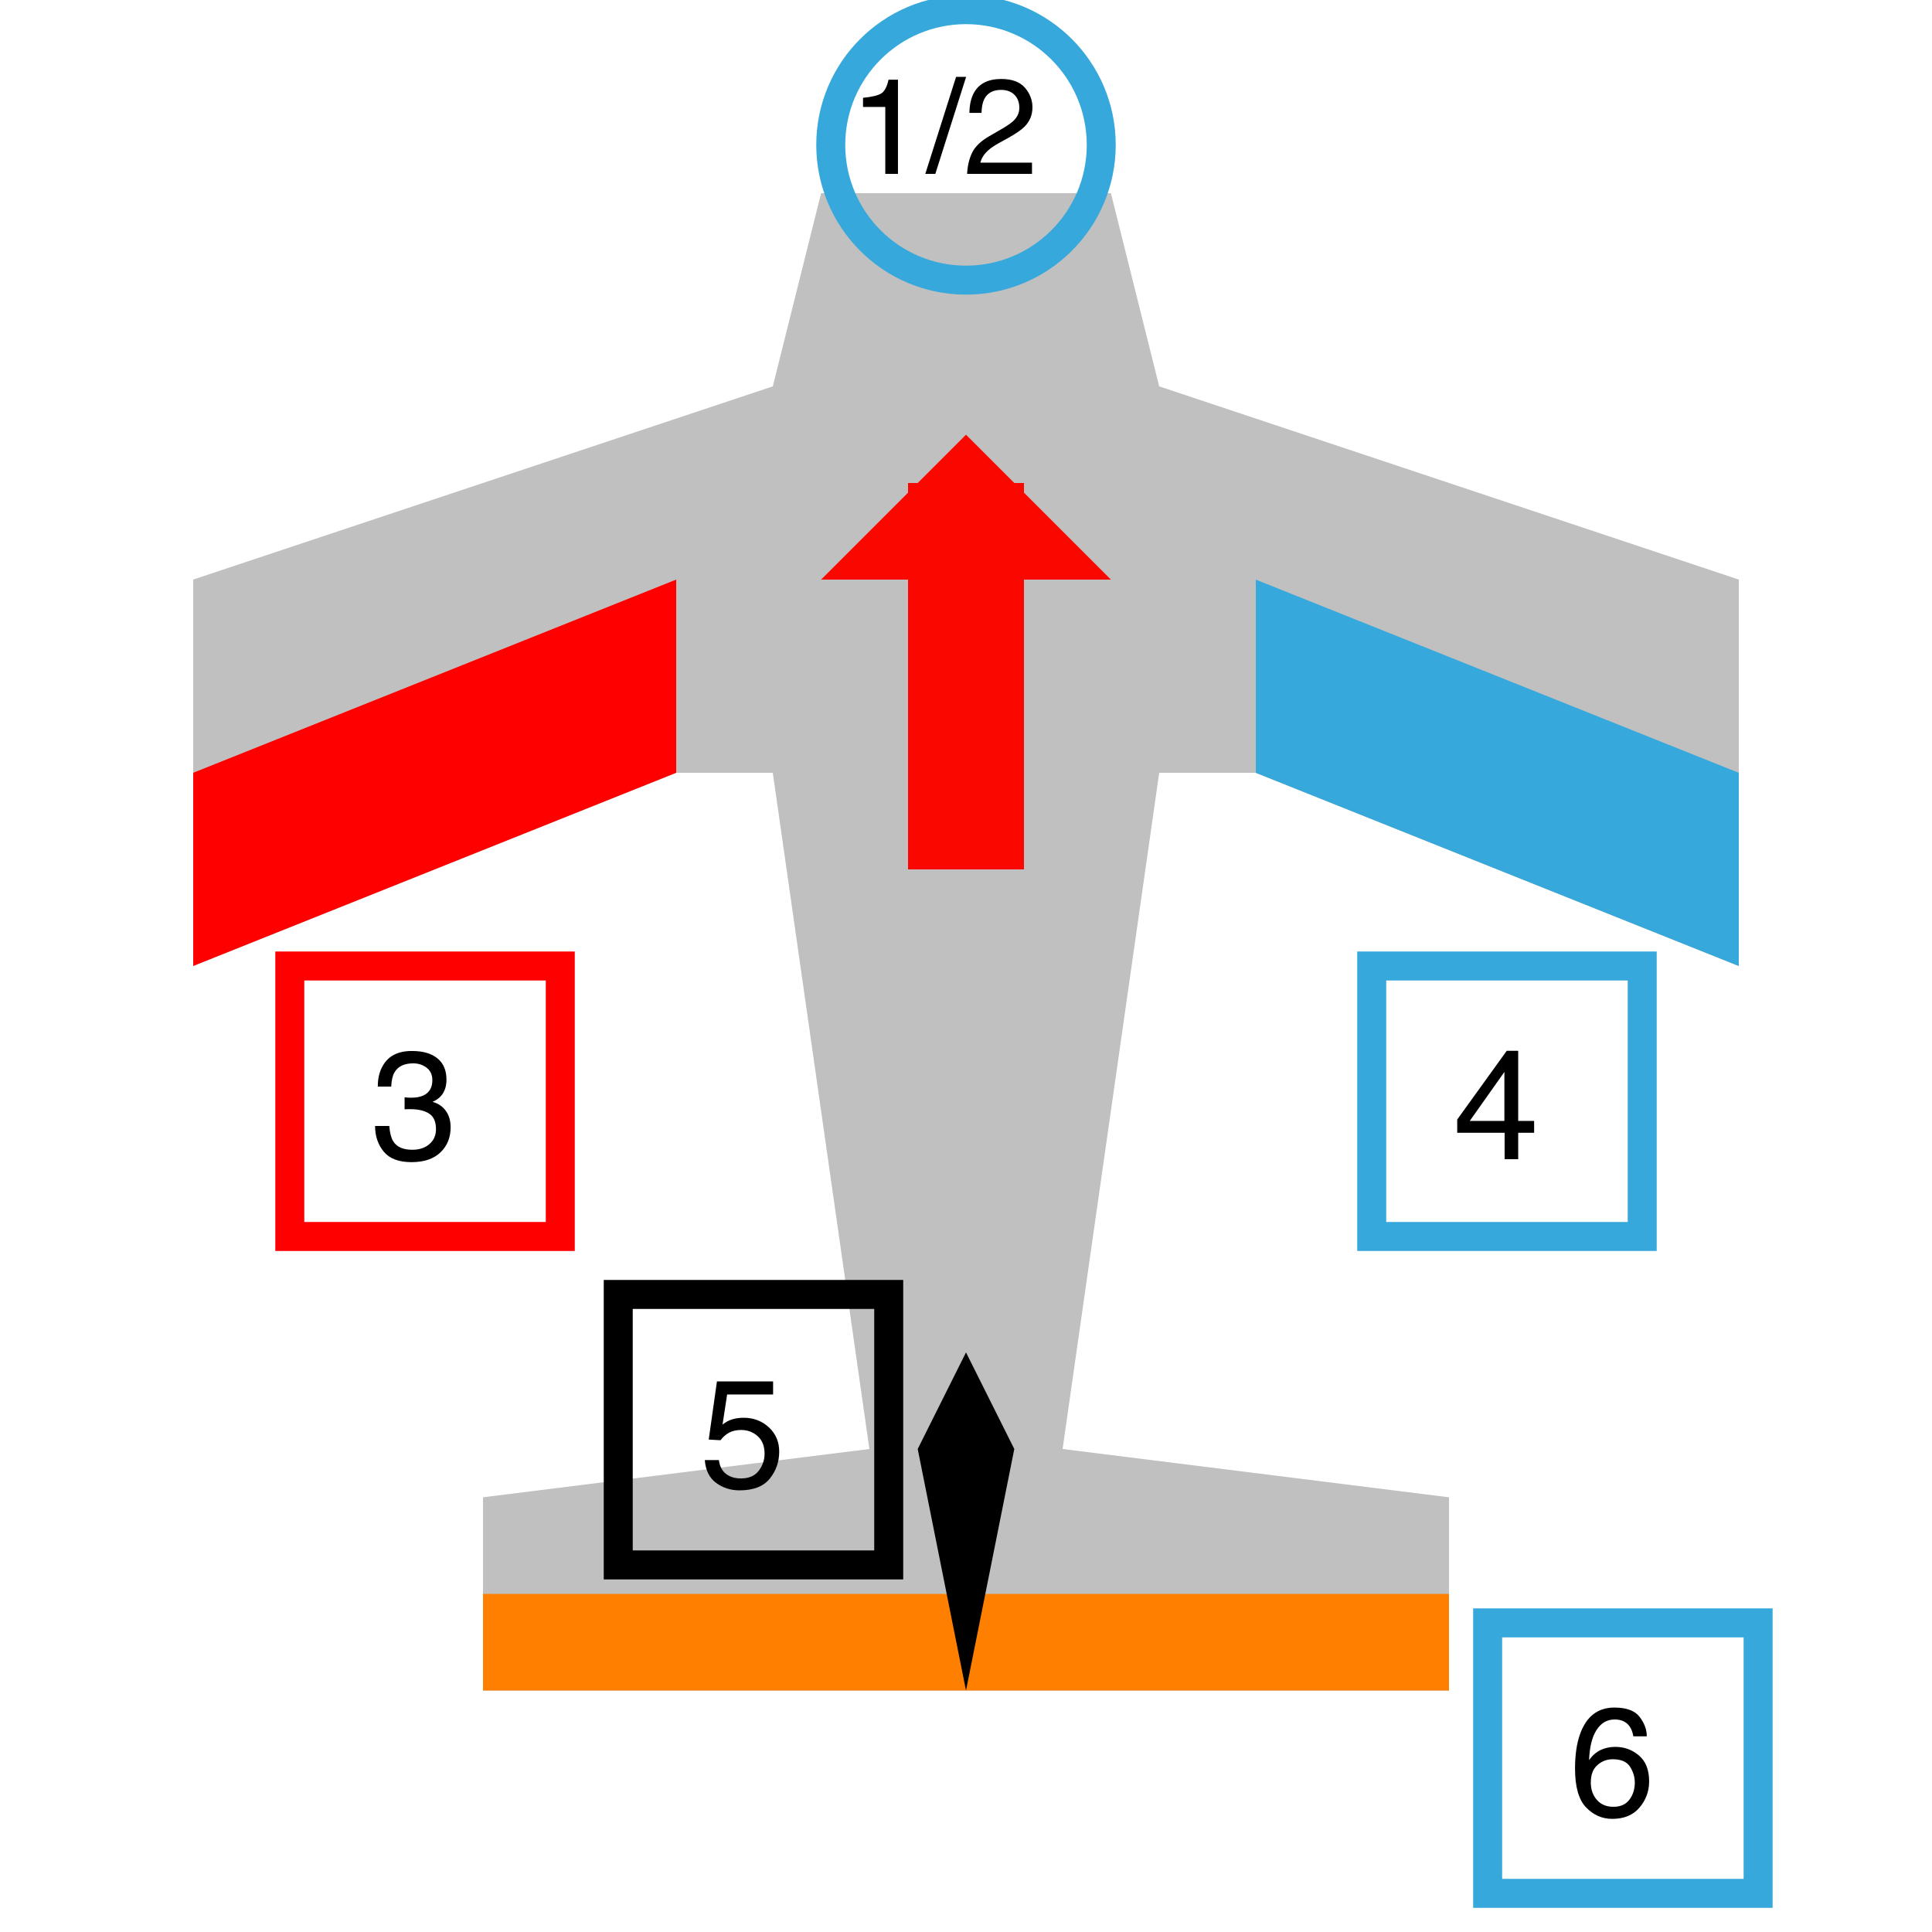
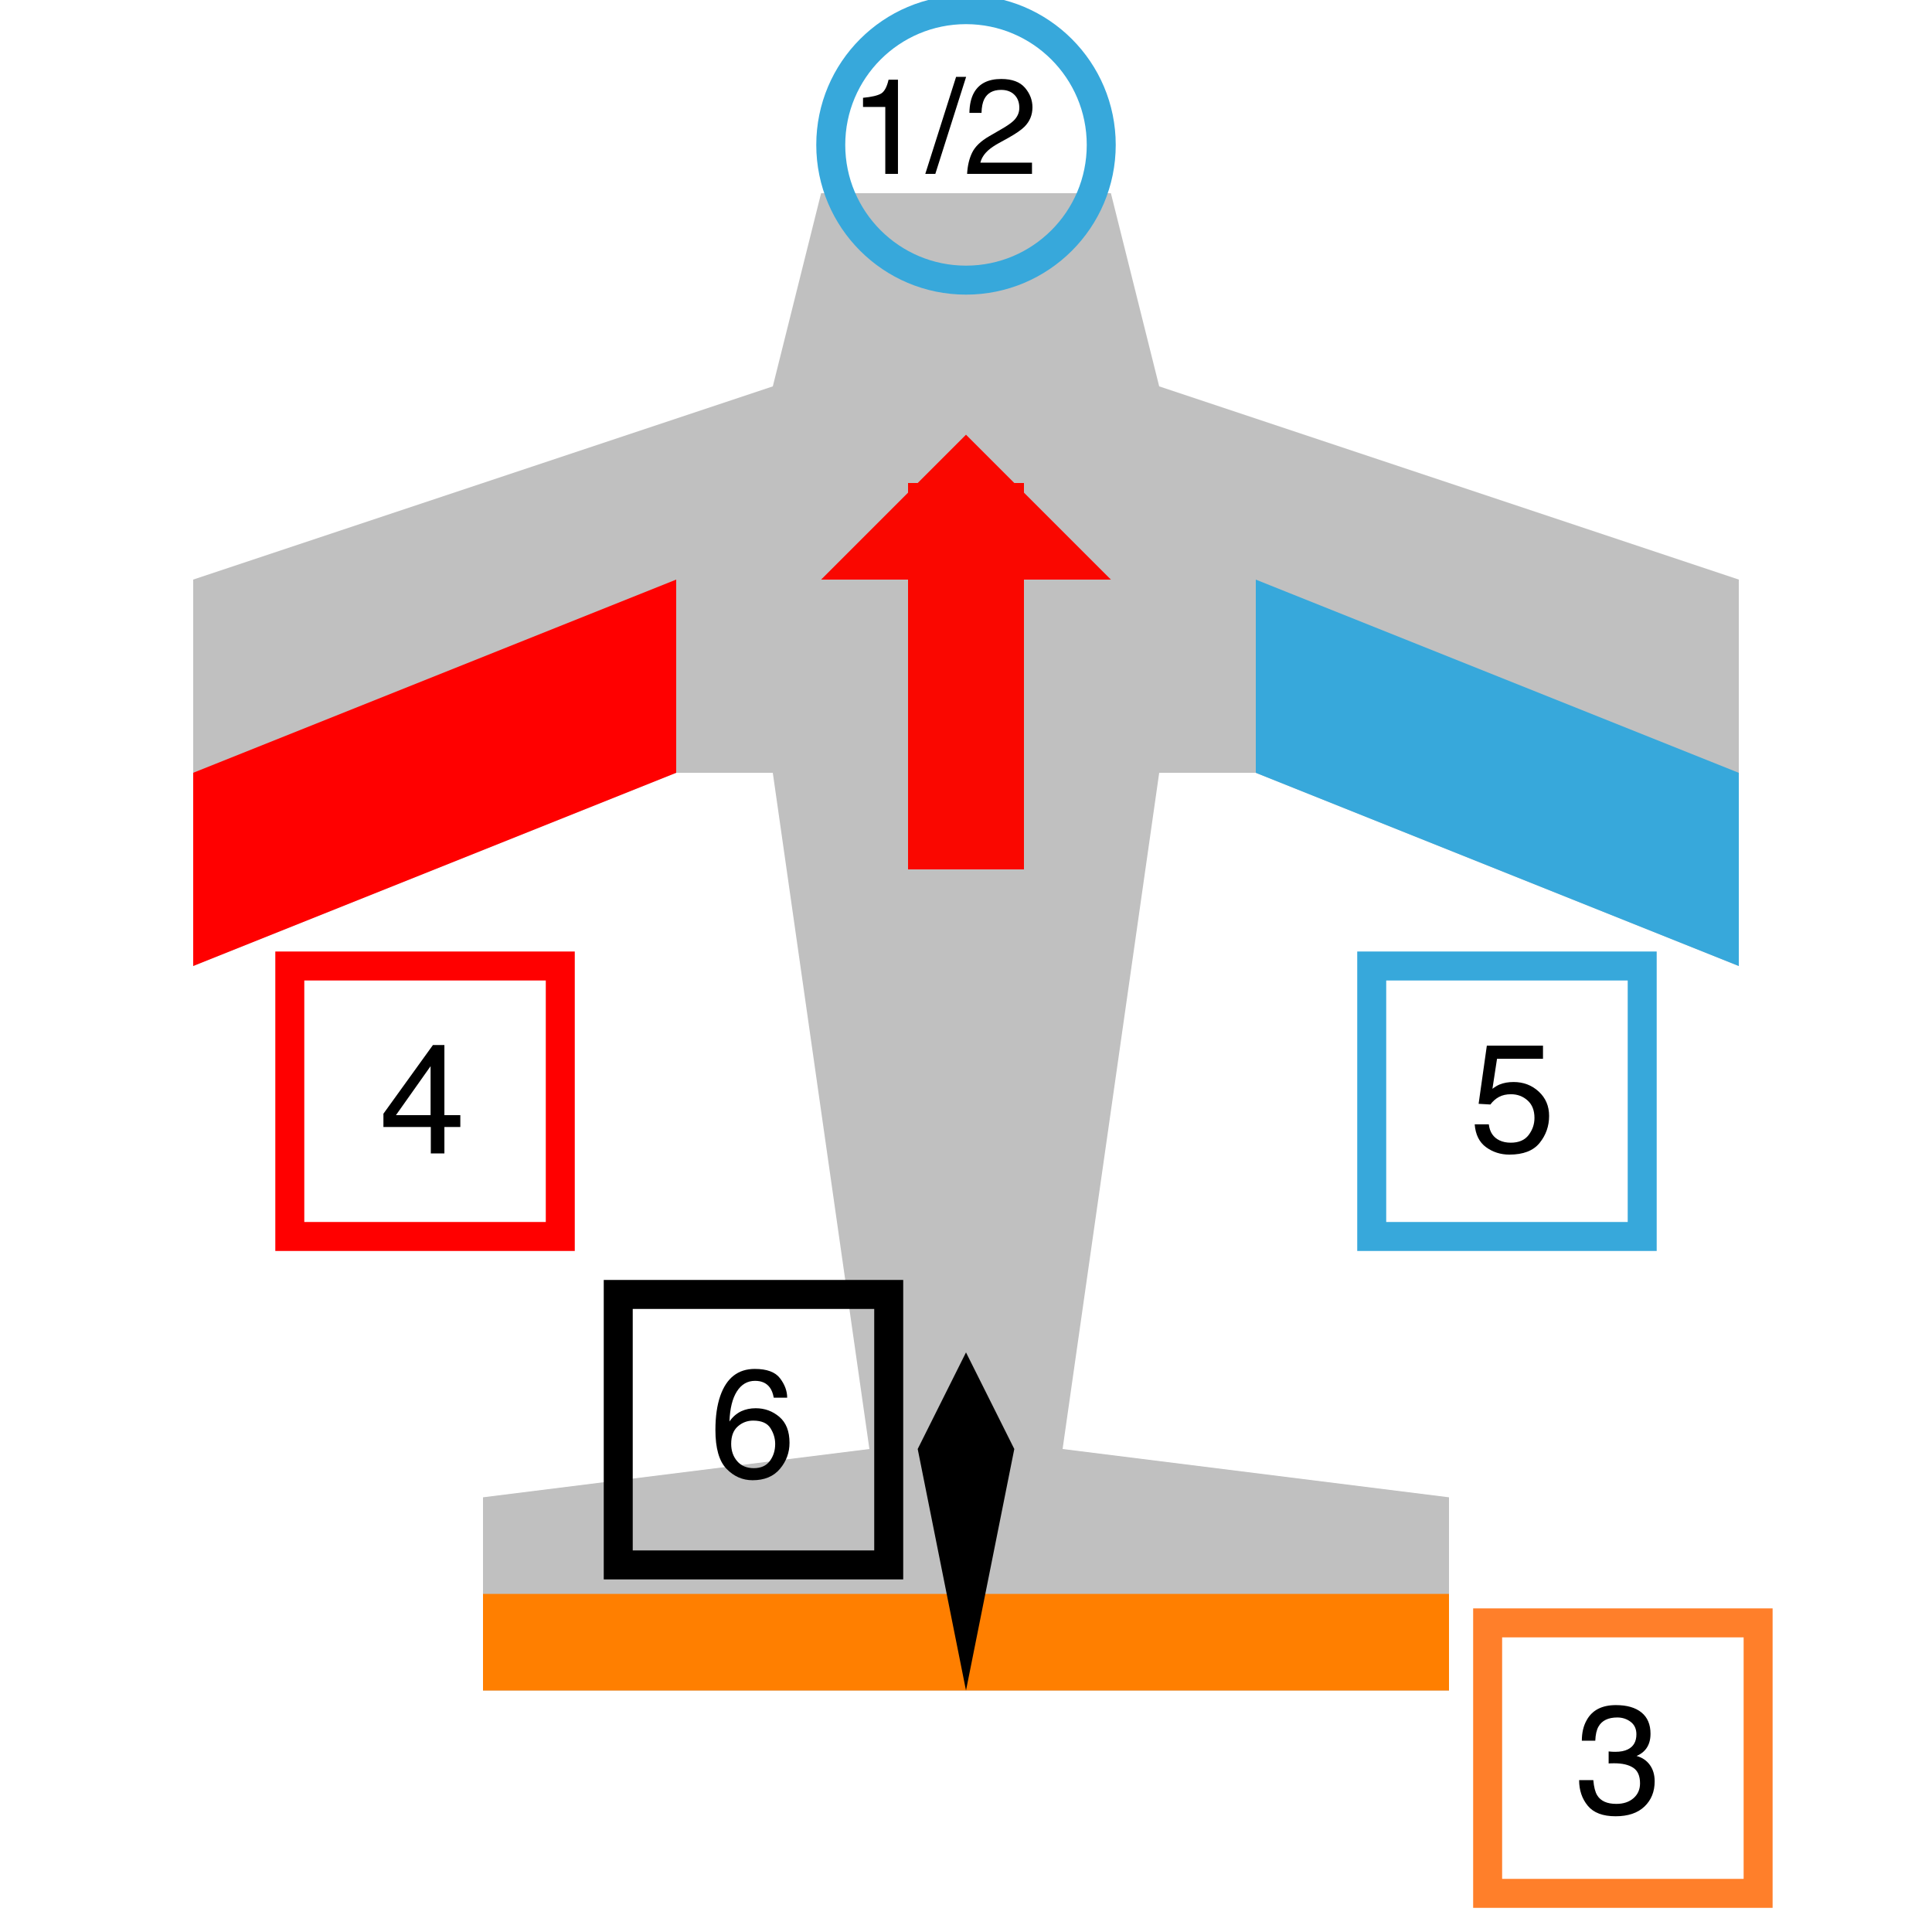
- <svg xmlns="http://www.w3.org/2000/svg" xmlns:xlink="http://www.w3.org/1999/xlink" width="200pt" height="200pt" viewBox="0 0 200 200" version="1.1">
-   <defs>
-     <g>
+ <svg xmlns="http://www.w3.org/2000/svg" xmlns:xlink="http://www.w3.org/1999/xlink" width="200pt" height="200pt" viewBox="0 0 200 200" version="1.1" id="svg2">
+   <defs id="defs4">
+     <g id="g6">
      <symbol overflow="visible" id="glyph0-0">
-         <path style="stroke:none;" d="" />
+         <path style="stroke:none;" d="" id="path9" />
      </symbol>
      <symbol overflow="visible" id="glyph0-1">
-         <path style="stroke:none;" d="M 1.34 -6.93 L 1.34 -7.875 C 2.227 -7.961 2.848 -8.105 3.199 -8.309 C 3.551 -8.512 3.812 -8.992 3.984 -9.75 L 4.957 -9.75 L 4.957 0 L 3.645 0 L 3.645 -6.93 Z M 1.34 -6.93 " />
+         <path style="stroke:none;" d="M 1.34 -6.93 L 1.34 -7.875 C 2.227 -7.961 2.848 -8.105 3.199 -8.309 C 3.551 -8.512 3.812 -8.992 3.984 -9.75 L 4.957 -9.75 L 4.957 0 L 3.645 0 L 3.645 -6.93 Z M 1.34 -6.93 " id="path12" />
      </symbol>
      <symbol overflow="visible" id="glyph0-2">
-         <path style="stroke:none;" d="M 3.188 -10.043 L 4.227 -10.043 L 1.039 0 L 0 0 Z M 3.188 -10.043 " />
+         <path style="stroke:none;" d="M 3.188 -10.043 L 4.227 -10.043 L 1.039 0 L 0 0 Z M 3.188 -10.043 " id="path15" />
      </symbol>
      <symbol overflow="visible" id="glyph0-3">
-         <path style="stroke:none;" d="M 0.961 -2.203 C 1.266 -2.828 1.855 -3.395 2.734 -3.902 L 4.047 -4.664 C 4.633 -5.004 5.047 -5.297 5.285 -5.539 C 5.656 -5.914 5.844 -6.348 5.844 -6.836 C 5.844 -7.406 5.672 -7.859 5.332 -8.191 C 4.992 -8.527 4.535 -8.695 3.965 -8.695 C 3.121 -8.695 2.539 -8.375 2.215 -7.738 C 2.043 -7.398 1.945 -6.922 1.93 -6.316 L 0.676 -6.316 C 0.691 -7.168 0.848 -7.863 1.148 -8.402 C 1.68 -9.352 2.621 -9.824 3.973 -9.824 C 5.094 -9.824 5.91 -9.52 6.43 -8.914 C 6.945 -8.309 7.203 -7.633 7.203 -6.891 C 7.203 -6.105 6.93 -5.438 6.379 -4.883 C 6.059 -4.559 5.488 -4.164 4.664 -3.703 L 3.727 -3.188 C 3.281 -2.941 2.93 -2.703 2.672 -2.48 C 2.219 -2.086 1.93 -1.645 1.812 -1.164 L 7.156 -1.164 L 7.156 0 L 0.438 0 C 0.484 -0.844 0.656 -1.578 0.961 -2.203 Z M 0.961 -2.203 " />
+         <path style="stroke:none;" d="M 0.961 -2.203 C 1.266 -2.828 1.855 -3.395 2.734 -3.902 L 4.047 -4.664 C 4.633 -5.004 5.047 -5.297 5.285 -5.539 C 5.656 -5.914 5.844 -6.348 5.844 -6.836 C 5.844 -7.406 5.672 -7.859 5.332 -8.191 C 4.992 -8.527 4.535 -8.695 3.965 -8.695 C 3.121 -8.695 2.539 -8.375 2.215 -7.738 C 2.043 -7.398 1.945 -6.922 1.93 -6.316 L 0.676 -6.316 C 0.691 -7.168 0.848 -7.863 1.148 -8.402 C 1.68 -9.352 2.621 -9.824 3.973 -9.824 C 5.094 -9.824 5.91 -9.52 6.43 -8.914 C 6.945 -8.309 7.203 -7.633 7.203 -6.891 C 7.203 -6.105 6.93 -5.438 6.379 -4.883 C 6.059 -4.559 5.488 -4.164 4.664 -3.703 L 3.727 -3.188 C 3.281 -2.941 2.93 -2.703 2.672 -2.48 C 2.219 -2.086 1.93 -1.645 1.812 -1.164 L 7.156 -1.164 L 7.156 0 L 0.438 0 C 0.484 -0.844 0.656 -1.578 0.961 -2.203 Z M 0.961 -2.203 " id="path18" />
      </symbol>
      <symbol overflow="visible" id="glyph1-0">
-         <path style="stroke:none;" d="" />
+         <path style="stroke:none;" d="" id="path21" />
      </symbol>
      <symbol overflow="visible" id="glyph1-1">
-         <path style="stroke:none;" d="" />
+         <path style="stroke:none;" d="" id="path24" />
      </symbol>
      <symbol overflow="visible" id="glyph1-2">
-         <path style="stroke:none;" d="M 1.277 -0.785 C 0.68 -1.512 0.383 -2.395 0.383 -3.438 L 1.852 -3.438 C 1.914 -2.715 2.051 -2.188 2.258 -1.859 C 2.621 -1.27 3.281 -0.977 4.234 -0.977 C 4.973 -0.977 5.566 -1.176 6.016 -1.57 C 6.465 -1.965 6.688 -2.477 6.688 -3.102 C 6.688 -3.871 6.453 -4.41 5.98 -4.719 C 5.508 -5.027 4.855 -5.18 4.016 -5.18 C 3.922 -5.18 3.828 -5.18 3.73 -5.176 C 3.633 -5.172 3.535 -5.168 3.438 -5.164 L 3.438 -6.406 C 3.582 -6.391 3.707 -6.379 3.805 -6.375 C 3.902 -6.371 4.012 -6.367 4.125 -6.367 C 4.652 -6.367 5.082 -6.449 5.422 -6.617 C 6.016 -6.91 6.312 -7.43 6.312 -8.18 C 6.312 -8.738 6.113 -9.168 5.719 -9.469 C 5.324 -9.77 4.863 -9.922 4.336 -9.922 C 3.398 -9.922 2.75 -9.609 2.391 -8.984 C 2.191 -8.641 2.082 -8.152 2.055 -7.516 L 0.664 -7.516 C 0.664 -8.348 0.832 -9.059 1.164 -9.641 C 1.738 -10.684 2.746 -11.203 4.188 -11.203 C 5.328 -11.203 6.211 -10.949 6.836 -10.441 C 7.461 -9.934 7.773 -9.199 7.773 -8.234 C 7.773 -7.547 7.59 -6.988 7.219 -6.562 C 6.988 -6.297 6.691 -6.09 6.328 -5.938 C 6.918 -5.777 7.375 -5.465 7.707 -5.004 C 8.039 -4.543 8.203 -3.98 8.203 -3.312 C 8.203 -2.246 7.852 -1.375 7.148 -0.703 C 6.445 -0.031 5.449 0.305 4.156 0.305 C 2.832 0.305 1.875 -0.059 1.277 -0.785 Z M 1.277 -0.785 " />
+         <path style="stroke:none;" d="M 1.277 -0.785 C 0.68 -1.512 0.383 -2.395 0.383 -3.438 L 1.852 -3.438 C 1.914 -2.715 2.051 -2.188 2.258 -1.859 C 2.621 -1.27 3.281 -0.977 4.234 -0.977 C 4.973 -0.977 5.566 -1.176 6.016 -1.57 C 6.465 -1.965 6.688 -2.477 6.688 -3.102 C 6.688 -3.871 6.453 -4.41 5.98 -4.719 C 5.508 -5.027 4.855 -5.18 4.016 -5.18 C 3.922 -5.18 3.828 -5.18 3.73 -5.176 C 3.633 -5.172 3.535 -5.168 3.438 -5.164 L 3.438 -6.406 C 3.582 -6.391 3.707 -6.379 3.805 -6.375 C 3.902 -6.371 4.012 -6.367 4.125 -6.367 C 4.652 -6.367 5.082 -6.449 5.422 -6.617 C 6.016 -6.91 6.312 -7.43 6.312 -8.18 C 6.312 -8.738 6.113 -9.168 5.719 -9.469 C 5.324 -9.77 4.863 -9.922 4.336 -9.922 C 3.398 -9.922 2.75 -9.609 2.391 -8.984 C 2.191 -8.641 2.082 -8.152 2.055 -7.516 L 0.664 -7.516 C 0.664 -8.348 0.832 -9.059 1.164 -9.641 C 1.738 -10.684 2.746 -11.203 4.188 -11.203 C 5.328 -11.203 6.211 -10.949 6.836 -10.441 C 7.461 -9.934 7.773 -9.199 7.773 -8.234 C 7.773 -7.547 7.59 -6.988 7.219 -6.562 C 6.988 -6.297 6.691 -6.09 6.328 -5.938 C 6.918 -5.777 7.375 -5.465 7.707 -5.004 C 8.039 -4.543 8.203 -3.98 8.203 -3.312 C 8.203 -2.246 7.852 -1.375 7.148 -0.703 C 6.445 -0.031 5.449 0.305 4.156 0.305 C 2.832 0.305 1.875 -0.059 1.277 -0.785 Z M 1.277 -0.785 " id="path27" />
      </symbol>
      <symbol overflow="visible" id="glyph1-3">
-         <path style="stroke:none;" d="M 5.289 -3.961 L 5.289 -9.031 L 1.703 -3.961 Z M 5.312 0 L 5.312 -2.734 L 0.406 -2.734 L 0.406 -4.109 L 5.531 -11.219 L 6.719 -11.219 L 6.719 -3.961 L 8.367 -3.961 L 8.367 -2.734 L 6.719 -2.734 L 6.719 0 Z M 5.312 0 " />
+         <path style="stroke:none;" d="M 5.289 -3.961 L 5.289 -9.031 L 1.703 -3.961 Z M 5.312 0 L 5.312 -2.734 L 0.406 -2.734 L 0.406 -4.109 L 5.531 -11.219 L 6.719 -11.219 L 6.719 -3.961 L 8.367 -3.961 L 8.367 -2.734 L 6.719 -2.734 L 6.719 0 Z M 5.312 0 " id="path30" />
      </symbol>
      <symbol overflow="visible" id="glyph1-4">
-         <path style="stroke:none;" d="M 1.977 -2.852 C 2.07 -2.051 2.441 -1.496 3.094 -1.188 C 3.426 -1.031 3.812 -0.953 4.25 -0.953 C 5.082 -0.953 5.699 -1.219 6.102 -1.75 C 6.504 -2.281 6.703 -2.871 6.703 -3.516 C 6.703 -4.297 6.465 -4.902 5.988 -5.328 C 5.512 -5.754 4.941 -5.969 4.273 -5.969 C 3.789 -5.969 3.375 -5.875 3.027 -5.688 C 2.68 -5.5 2.387 -5.238 2.141 -4.906 L 0.922 -4.977 L 1.773 -11 L 7.586 -11 L 7.586 -9.641 L 2.828 -9.641 L 2.352 -6.531 C 2.613 -6.73 2.859 -6.879 3.094 -6.977 C 3.512 -7.148 3.992 -7.234 4.539 -7.234 C 5.566 -7.234 6.434 -6.902 7.148 -6.242 C 7.863 -5.582 8.219 -4.742 8.219 -3.727 C 8.219 -2.668 7.891 -1.738 7.238 -0.93 C 6.586 -0.121 5.543 0.281 4.109 0.281 C 3.199 0.281 2.391 0.023 1.691 -0.488 C 0.992 -1 0.598 -1.789 0.516 -2.852 Z M 1.977 -2.852 " />
+         <path style="stroke:none;" d="M 1.977 -2.852 C 2.07 -2.051 2.441 -1.496 3.094 -1.188 C 3.426 -1.031 3.812 -0.953 4.25 -0.953 C 5.082 -0.953 5.699 -1.219 6.102 -1.75 C 6.504 -2.281 6.703 -2.871 6.703 -3.516 C 6.703 -4.297 6.465 -4.902 5.988 -5.328 C 5.512 -5.754 4.941 -5.969 4.273 -5.969 C 3.789 -5.969 3.375 -5.875 3.027 -5.688 C 2.68 -5.5 2.387 -5.238 2.141 -4.906 L 0.922 -4.977 L 1.773 -11 L 7.586 -11 L 7.586 -9.641 L 2.828 -9.641 L 2.352 -6.531 C 2.613 -6.73 2.859 -6.879 3.094 -6.977 C 3.512 -7.148 3.992 -7.234 4.539 -7.234 C 5.566 -7.234 6.434 -6.902 7.148 -6.242 C 7.863 -5.582 8.219 -4.742 8.219 -3.727 C 8.219 -2.668 7.891 -1.738 7.238 -0.93 C 6.586 -0.121 5.543 0.281 4.109 0.281 C 3.199 0.281 2.391 0.023 1.691 -0.488 C 0.992 -1 0.598 -1.789 0.516 -2.852 Z M 1.977 -2.852 " id="path33" />
      </symbol>
      <symbol overflow="visible" id="glyph1-5">
-         <path style="stroke:none;" d="M 7.293 -10.262 C 7.785 -9.613 8.031 -8.945 8.031 -8.258 L 6.641 -8.258 C 6.559 -8.699 6.426 -9.047 6.242 -9.297 C 5.902 -9.766 5.391 -10 4.703 -10 C 3.918 -10 3.293 -9.637 2.828 -8.91 C 2.363 -8.184 2.105 -7.145 2.055 -5.789 C 2.379 -6.262 2.785 -6.617 3.273 -6.852 C 3.723 -7.059 4.223 -7.164 4.773 -7.164 C 5.711 -7.164 6.527 -6.863 7.227 -6.266 C 7.926 -5.668 8.273 -4.773 8.273 -3.586 C 8.273 -2.57 7.941 -1.672 7.281 -0.887 C 6.621 -0.102 5.676 0.289 4.453 0.289 C 3.406 0.289 2.504 -0.109 1.742 -0.902 C 0.98 -1.695 0.602 -3.035 0.602 -4.914 C 0.602 -6.305 0.77 -7.484 1.109 -8.453 C 1.762 -10.309 2.949 -11.234 4.68 -11.234 C 5.93 -11.234 6.801 -10.91 7.293 -10.262 Z M 6.238 -1.707 C 6.605 -2.203 6.789 -2.793 6.789 -3.469 C 6.789 -4.043 6.625 -4.586 6.297 -5.105 C 5.969 -5.625 5.371 -5.883 4.508 -5.883 C 3.902 -5.883 3.375 -5.684 2.918 -5.281 C 2.461 -4.879 2.234 -4.277 2.234 -3.469 C 2.234 -2.762 2.441 -2.164 2.855 -1.684 C 3.27 -1.203 3.844 -0.961 4.578 -0.961 C 5.316 -0.961 5.871 -1.211 6.238 -1.707 Z M 6.238 -1.707 " />
+         <path style="stroke:none;" d="M 7.293 -10.262 C 7.785 -9.613 8.031 -8.945 8.031 -8.258 L 6.641 -8.258 C 6.559 -8.699 6.426 -9.047 6.242 -9.297 C 5.902 -9.766 5.391 -10 4.703 -10 C 3.918 -10 3.293 -9.637 2.828 -8.91 C 2.363 -8.184 2.105 -7.145 2.055 -5.789 C 2.379 -6.262 2.785 -6.617 3.273 -6.852 C 3.723 -7.059 4.223 -7.164 4.773 -7.164 C 5.711 -7.164 6.527 -6.863 7.227 -6.266 C 7.926 -5.668 8.273 -4.773 8.273 -3.586 C 8.273 -2.57 7.941 -1.672 7.281 -0.887 C 6.621 -0.102 5.676 0.289 4.453 0.289 C 3.406 0.289 2.504 -0.109 1.742 -0.902 C 0.98 -1.695 0.602 -3.035 0.602 -4.914 C 0.602 -6.305 0.77 -7.484 1.109 -8.453 C 1.762 -10.309 2.949 -11.234 4.68 -11.234 C 5.93 -11.234 6.801 -10.91 7.293 -10.262 Z M 6.238 -1.707 C 6.605 -2.203 6.789 -2.793 6.789 -3.469 C 6.789 -4.043 6.625 -4.586 6.297 -5.105 C 5.969 -5.625 5.371 -5.883 4.508 -5.883 C 3.902 -5.883 3.375 -5.684 2.918 -5.281 C 2.461 -4.879 2.234 -4.277 2.234 -3.469 C 2.234 -2.762 2.441 -2.164 2.855 -1.684 C 3.27 -1.203 3.844 -0.961 4.578 -0.961 C 5.316 -0.961 5.871 -1.211 6.238 -1.707 Z M 6.238 -1.707 " id="path36" />
      </symbol>
    </g>
  </defs>
  <g id="surface66">
-     <path style=" stroke:none;fill-rule:nonzero;fill:rgb(75.294%,75.294%,75.294%);fill-opacity:1;" d="M 85 20 L 80 40 L 20 60 L 20 100 L 70 80 L 80 80 L 90 150 L 50 155 L 50 175 L 150 175 L 150 155 L 110 150 L 120 80 L 130 80 L 180 100 L 180 60 L 120 40 L 115 20 Z M 85 20 " />
-     <path style=" stroke:none;fill-rule:nonzero;fill:rgb(100%,0%,0%);fill-opacity:1;" d="M 20 80 L 20 100 L 70 80 L 70 60 Z M 20 80 " />
-     <path style=" stroke:none;fill-rule:nonzero;fill:rgb(55,168,219);fill-opacity:1;" d="M 180 80 L 180 100 L 130 80 L 130 60 Z M 180 80 " />
-     <path style=" stroke:none;fill-rule:nonzero;fill:rgb(100%,49.804%,0%);fill-opacity:1;" d="M 50 165 L 50 175 L 150 175 L 150 165 Z M 50 165 " />
-     <path style=" stroke:none;fill-rule:nonzero;fill:rgb(0%,0%,0%);fill-opacity:1;" d="M 100 140 L 95 150 L 100 175 L 105 150 Z M 100 140 " />
-     <path style="fill:none;stroke-width:3;stroke-linecap:butt;stroke-linejoin:miter;stroke:rgb(55,168,219);stroke-opacity:1;stroke-miterlimit:10;" d="M 114 15 C 114 22.73 107.73 29 100 29 C 92.27 29 86 22.73 86 15 C 86 7.27 92.27 1 100 1 C 107.73 1 114 7.27 114 15 " />
-     <g style="fill:rgb(0%,0%,0%);fill-opacity:1;">
-       <use xlink:href="#glyph0-1" x="88" y="18" />
-       <use xlink:href="#glyph0-2" x="95.786" y="18" />
-       <use xlink:href="#glyph0-3" x="99.676" y="18" />
+     <path style=" stroke:none;fill-rule:nonzero;fill:rgb(75.294%,75.294%,75.294%);fill-opacity:1;" d="M 85 20 L 80 40 L 20 60 L 20 100 L 70 80 L 80 80 L 90 150 L 50 155 L 50 175 L 150 175 L 150 155 L 110 150 L 120 80 L 130 80 L 180 100 L 180 60 L 120 40 L 115 20 Z M 85 20 " id="path39" />
+     <path style=" stroke:none;fill-rule:nonzero;fill:rgb(100%,0%,0%);fill-opacity:1;" d="M 20 80 L 20 100 L 70 80 L 70 60 Z M 20 80 " id="path41" />
+     <path style=" stroke:none;fill-rule:nonzero;fill:rgb(55,168,219);fill-opacity:1;" d="M 180 80 L 180 100 L 130 80 L 130 60 Z M 180 80 " id="path43" />
+     <path style=" stroke:none;fill-rule:nonzero;fill:rgb(100%,49.804%,0%);fill-opacity:1;" d="M 50 165 L 50 175 L 150 175 L 150 165 Z M 50 165 " id="path45" />
+     <path style=" stroke:none;fill-rule:nonzero;fill:rgb(0%,0%,0%);fill-opacity:1;" d="M 100 140 L 95 150 L 100 175 L 105 150 Z M 100 140 " id="path47" />
+     <path style="fill:none;stroke-width:3;stroke-linecap:butt;stroke-linejoin:miter;stroke:rgb(55,168,219);stroke-opacity:1;stroke-miterlimit:10;" d="M 114 15 C 114 22.73 107.73 29 100 29 C 92.27 29 86 22.73 86 15 C 86 7.27 92.27 1 100 1 C 107.73 1 114 7.27 114 15 " id="path49" />
+     <g style="fill:rgb(0%,0%,0%);fill-opacity:1;" id="g51">
+       <use xlink:href="#glyph0-1" x="88" y="18" id="use53" />
+       <use xlink:href="#glyph0-2" x="95.786" y="18" id="use55" />
+       <use xlink:href="#glyph0-3" x="99.676" y="18" id="use57" />
    </g>
-     <path style="fill:none;stroke-width:3;stroke-linecap:butt;stroke-linejoin:miter;stroke:rgb(100%,0%,0%);stroke-opacity:1;stroke-miterlimit:10;" d="M 30 100 L 58 100 L 58 128 L 30 128 Z M 30 100 " />
-     <g style="fill:rgb(0%,0%,0%);fill-opacity:1;">
-       <use xlink:href="#glyph1-1" x="34" y="120" />
-       <use xlink:href="#glyph1-2" x="38.445" y="120" />
+     <path style="fill:none;stroke-width:3;stroke-linecap:butt;stroke-linejoin:miter;stroke:rgb(100%,0%,0%);stroke-opacity:1;stroke-miterlimit:10;" d="M 30 100 L 58 100 L 58 128 L 30 128 Z M 30 100 " id="path59" />
+     <g style="fill:#000000;fill-opacity:1" id="g61" transform="translate(124.6425,67.71446)">
+       <use xlink:href="#glyph1-1" x="34" y="120" id="use63" width="100%" height="100%" />
+       <use xlink:href="#glyph1-2" x="38.445" y="120" id="use65" width="100%" height="100%" />
    </g>
-     <path style="fill:none;stroke-width:3;stroke-linecap:butt;stroke-linejoin:miter;stroke:rgb(55,168,219);stroke-opacity:1;stroke-miterlimit:10;" d="M 142 100 L 170 100 L 170 128 L 142 128 Z M 142 100 " />
-     <g style="fill:rgb(0%,0%,0%);fill-opacity:1;">
-       <use xlink:href="#glyph1-1" x="146" y="120" />
-       <use xlink:href="#glyph1-3" x="150.445" y="120" />
+     <path style="fill:none;stroke-width:3;stroke-linecap:butt;stroke-linejoin:miter;stroke:rgb(55,168,219);stroke-opacity:1;stroke-miterlimit:10;" d="M 142 100 L 170 100 L 170 128 L 142 128 Z M 142 100 " id="path67" />
+     <g style="fill:#000000;fill-opacity:1" id="g69" transform="translate(-111.1596,-0.5992434)">
+       <use xlink:href="#glyph1-1" x="146" y="120" id="use71" width="100%" height="100%" />
+       <use xlink:href="#glyph1-3" x="150.445" y="120" id="use73" width="100%" height="100%" />
    </g>
-     <path style="fill:none;stroke-width:3;stroke-linecap:butt;stroke-linejoin:miter;stroke:rgb(0%,0%,0%);stroke-opacity:1;stroke-miterlimit:10;" d="M 64 134 L 92 134 L 92 162 L 64 162 Z M 64 134 " />
-     <g style="fill:rgb(0%,0%,0%);fill-opacity:1;">
-       <use xlink:href="#glyph1-1" x="68" y="154" />
-       <use xlink:href="#glyph1-4" x="72.445" y="154" />
+     <path style="fill:none;stroke-width:3;stroke-linecap:butt;stroke-linejoin:miter;stroke:rgb(0%,0%,0%);stroke-opacity:1;stroke-miterlimit:10;" d="M 64 134 L 92 134 L 92 162 L 64 162 Z M 64 134 " id="path75" />
+     <g style="fill:#000000;fill-opacity:1" id="g77" transform="translate(79.69932,-34.7561)">
+       <use xlink:href="#glyph1-1" x="68" y="154" id="use79" width="100%" height="100%" />
+       <use xlink:href="#glyph1-4" x="72.445" y="154" id="use81" width="100%" height="100%" />
    </g>
-     <path style="fill:none;stroke-width:3;stroke-linecap:butt;stroke-linejoin:miter;stroke:rgb(55,168,219);stroke-opacity:1;stroke-miterlimit:10;" d="M 154 168 L 182 168 L 182 196 L 154 196 Z M 154 168 " />
-     <g style="fill:rgb(0%,0%,0%);fill-opacity:1;">
-       <use xlink:href="#glyph1-1" x="158" y="188" />
-       <use xlink:href="#glyph1-5" x="162.445" y="188" />
+     <path style="fill:none;stroke:#ff7f2a;stroke-width:3;stroke-linecap:butt;stroke-linejoin:miter;stroke-miterlimit:10;stroke-opacity:1" d="m 154,168 28,0 0,28 -5.823,0 L 154,196 Z" id="path83" />
+     <g style="fill:#000000;fill-opacity:1" id="g85" transform="translate(-88.98759,-35.05572)">
+       <use xlink:href="#glyph1-1" x="158" y="188" id="use87" width="100%" height="100%" />
+       <use xlink:href="#glyph1-5" x="162.445" y="188" id="use89" width="100%" height="100%" />
    </g>
-     <path style="fill:none;stroke-width:12;stroke-linecap:butt;stroke-linejoin:bevel;stroke:rgb(98.039%,2.745%,0%);stroke-opacity:1;stroke-miterlimit:10;" d="M 100 50 L 100 90 " />
-     <path style=" stroke:none;fill-rule:nonzero;fill:rgb(98.039%,2.745%,0%);fill-opacity:1;" d="M 100 45 L 85 60 L 115 60 L 100 45 " />
+     <path style="fill:none;stroke-width:12;stroke-linecap:butt;stroke-linejoin:bevel;stroke:rgb(98.039%,2.745%,0%);stroke-opacity:1;stroke-miterlimit:10;" d="M 100 50 L 100 90 " id="path91" />
+     <path style=" stroke:none;fill-rule:nonzero;fill:rgb(98.039%,2.745%,0%);fill-opacity:1;" d="M 100 45 L 85 60 L 115 60 L 100 45 " id="path93" />
  </g>
</svg>
